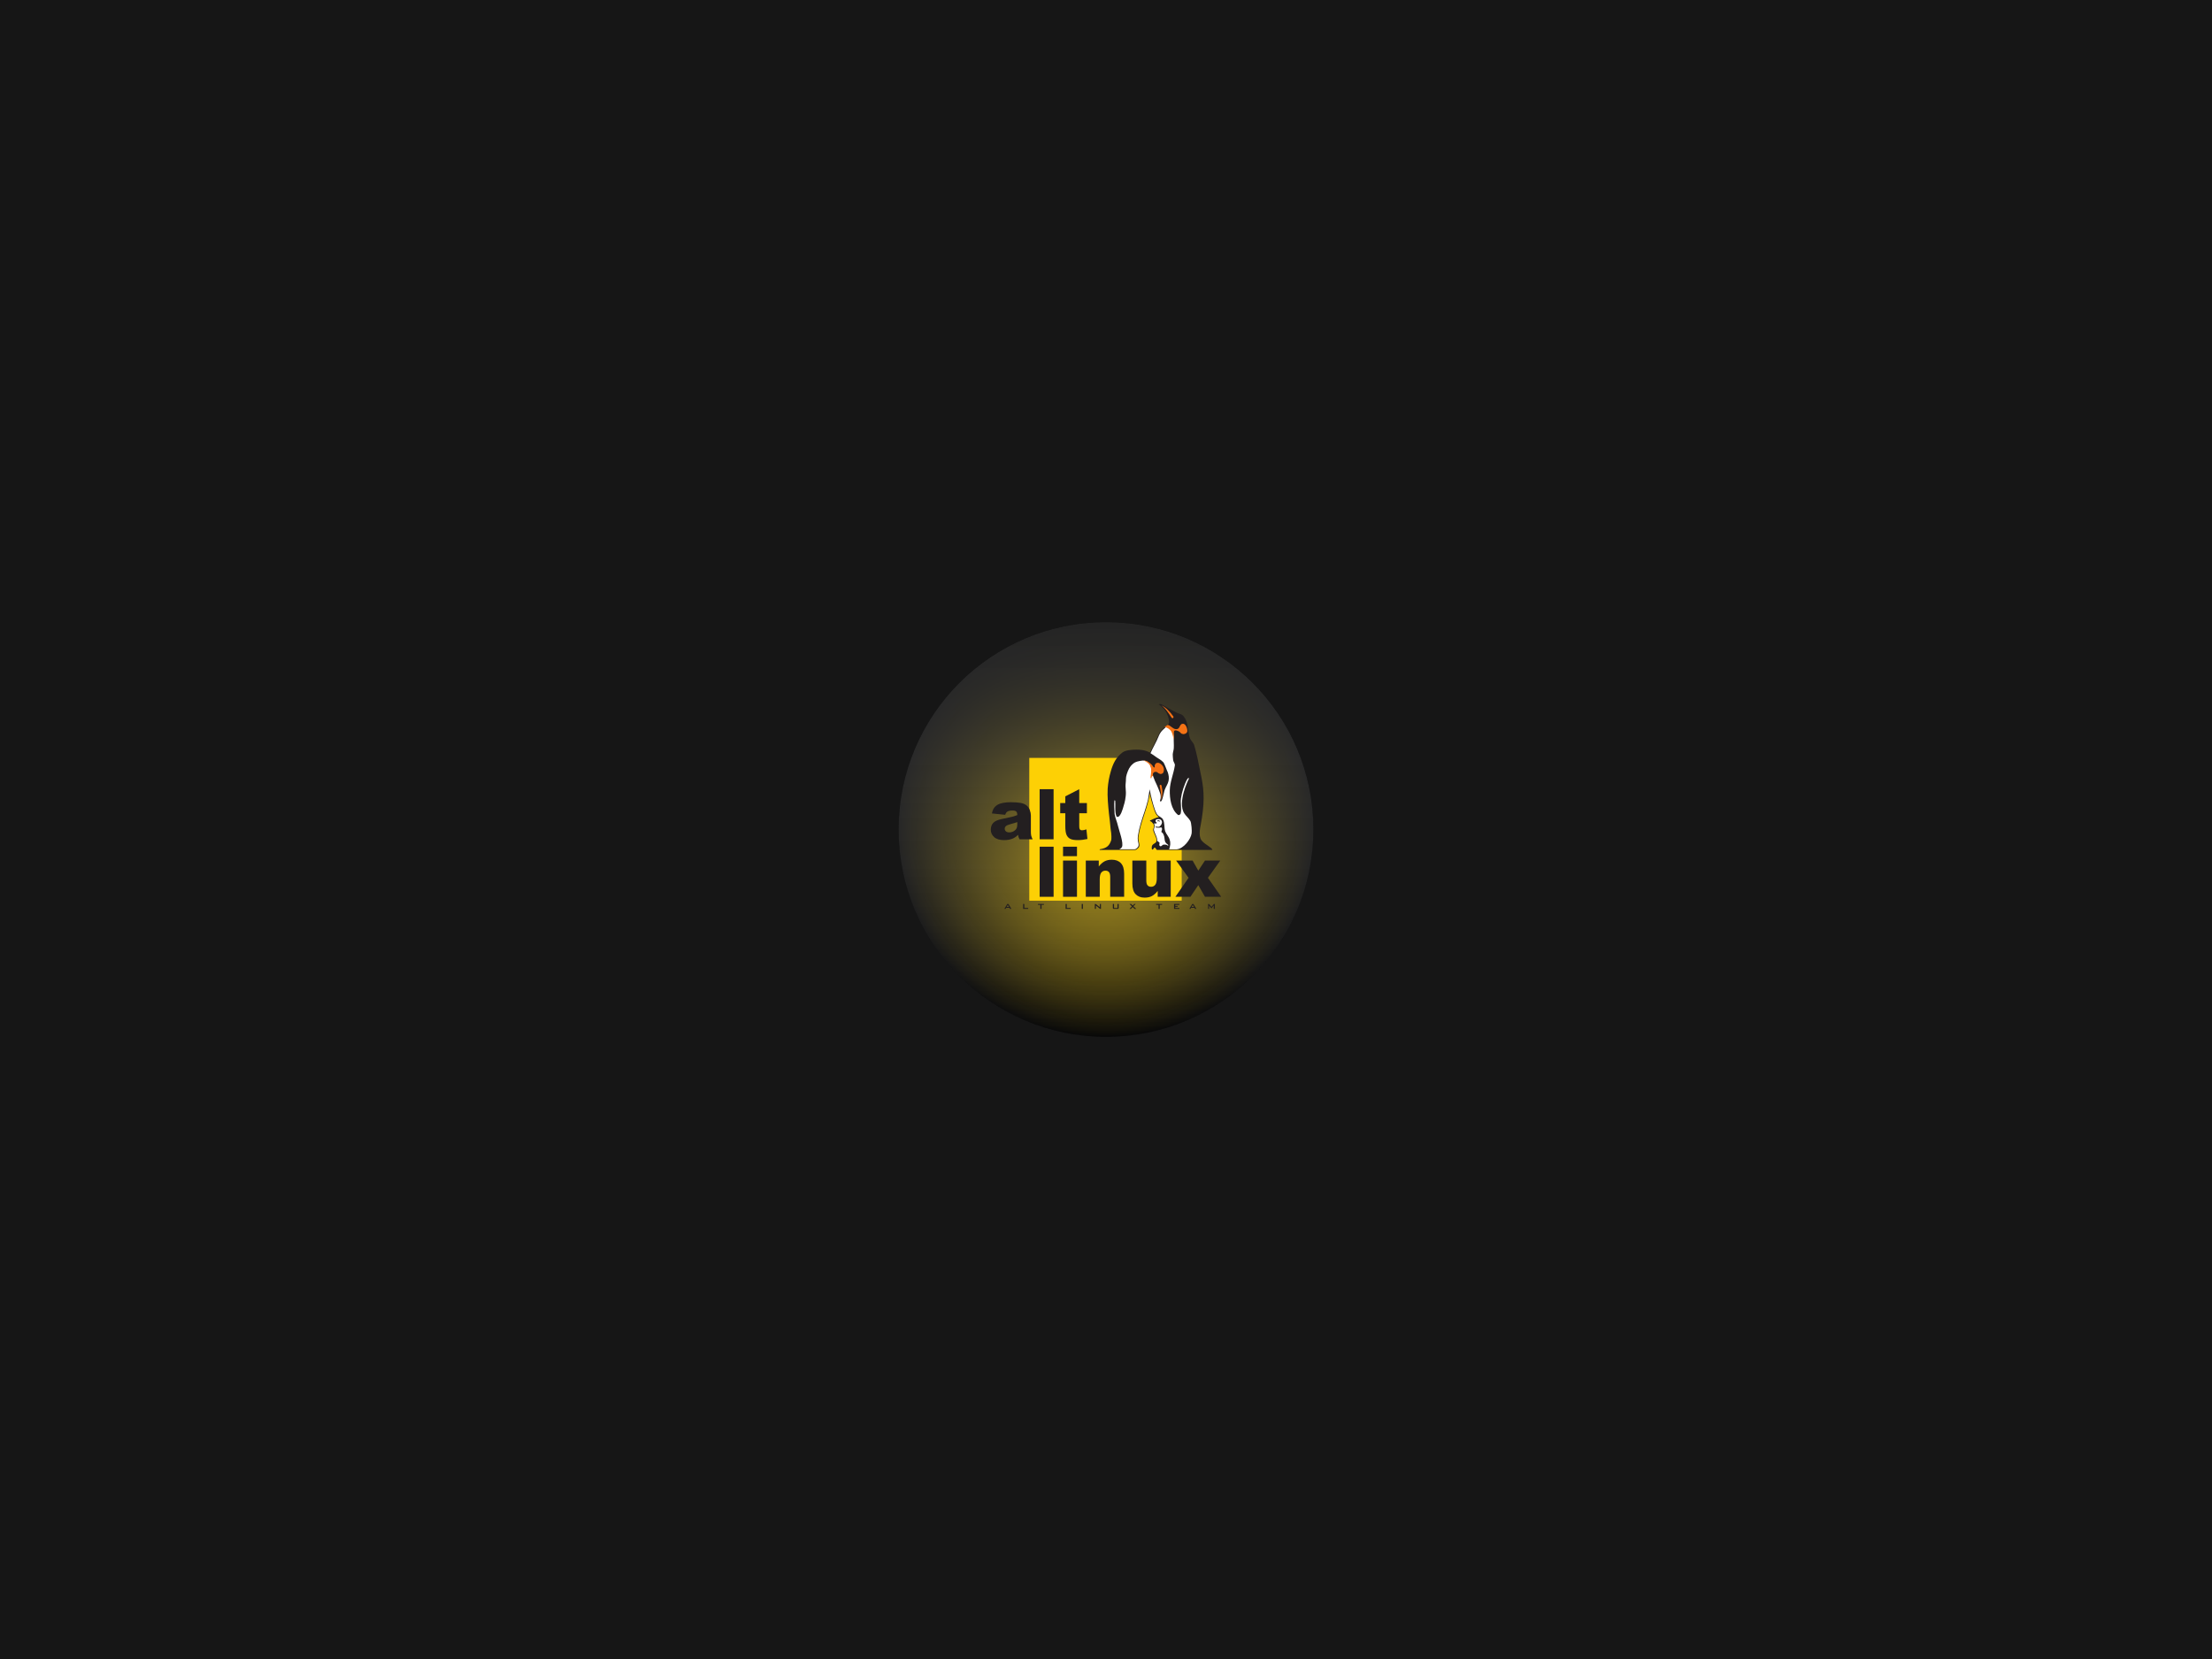
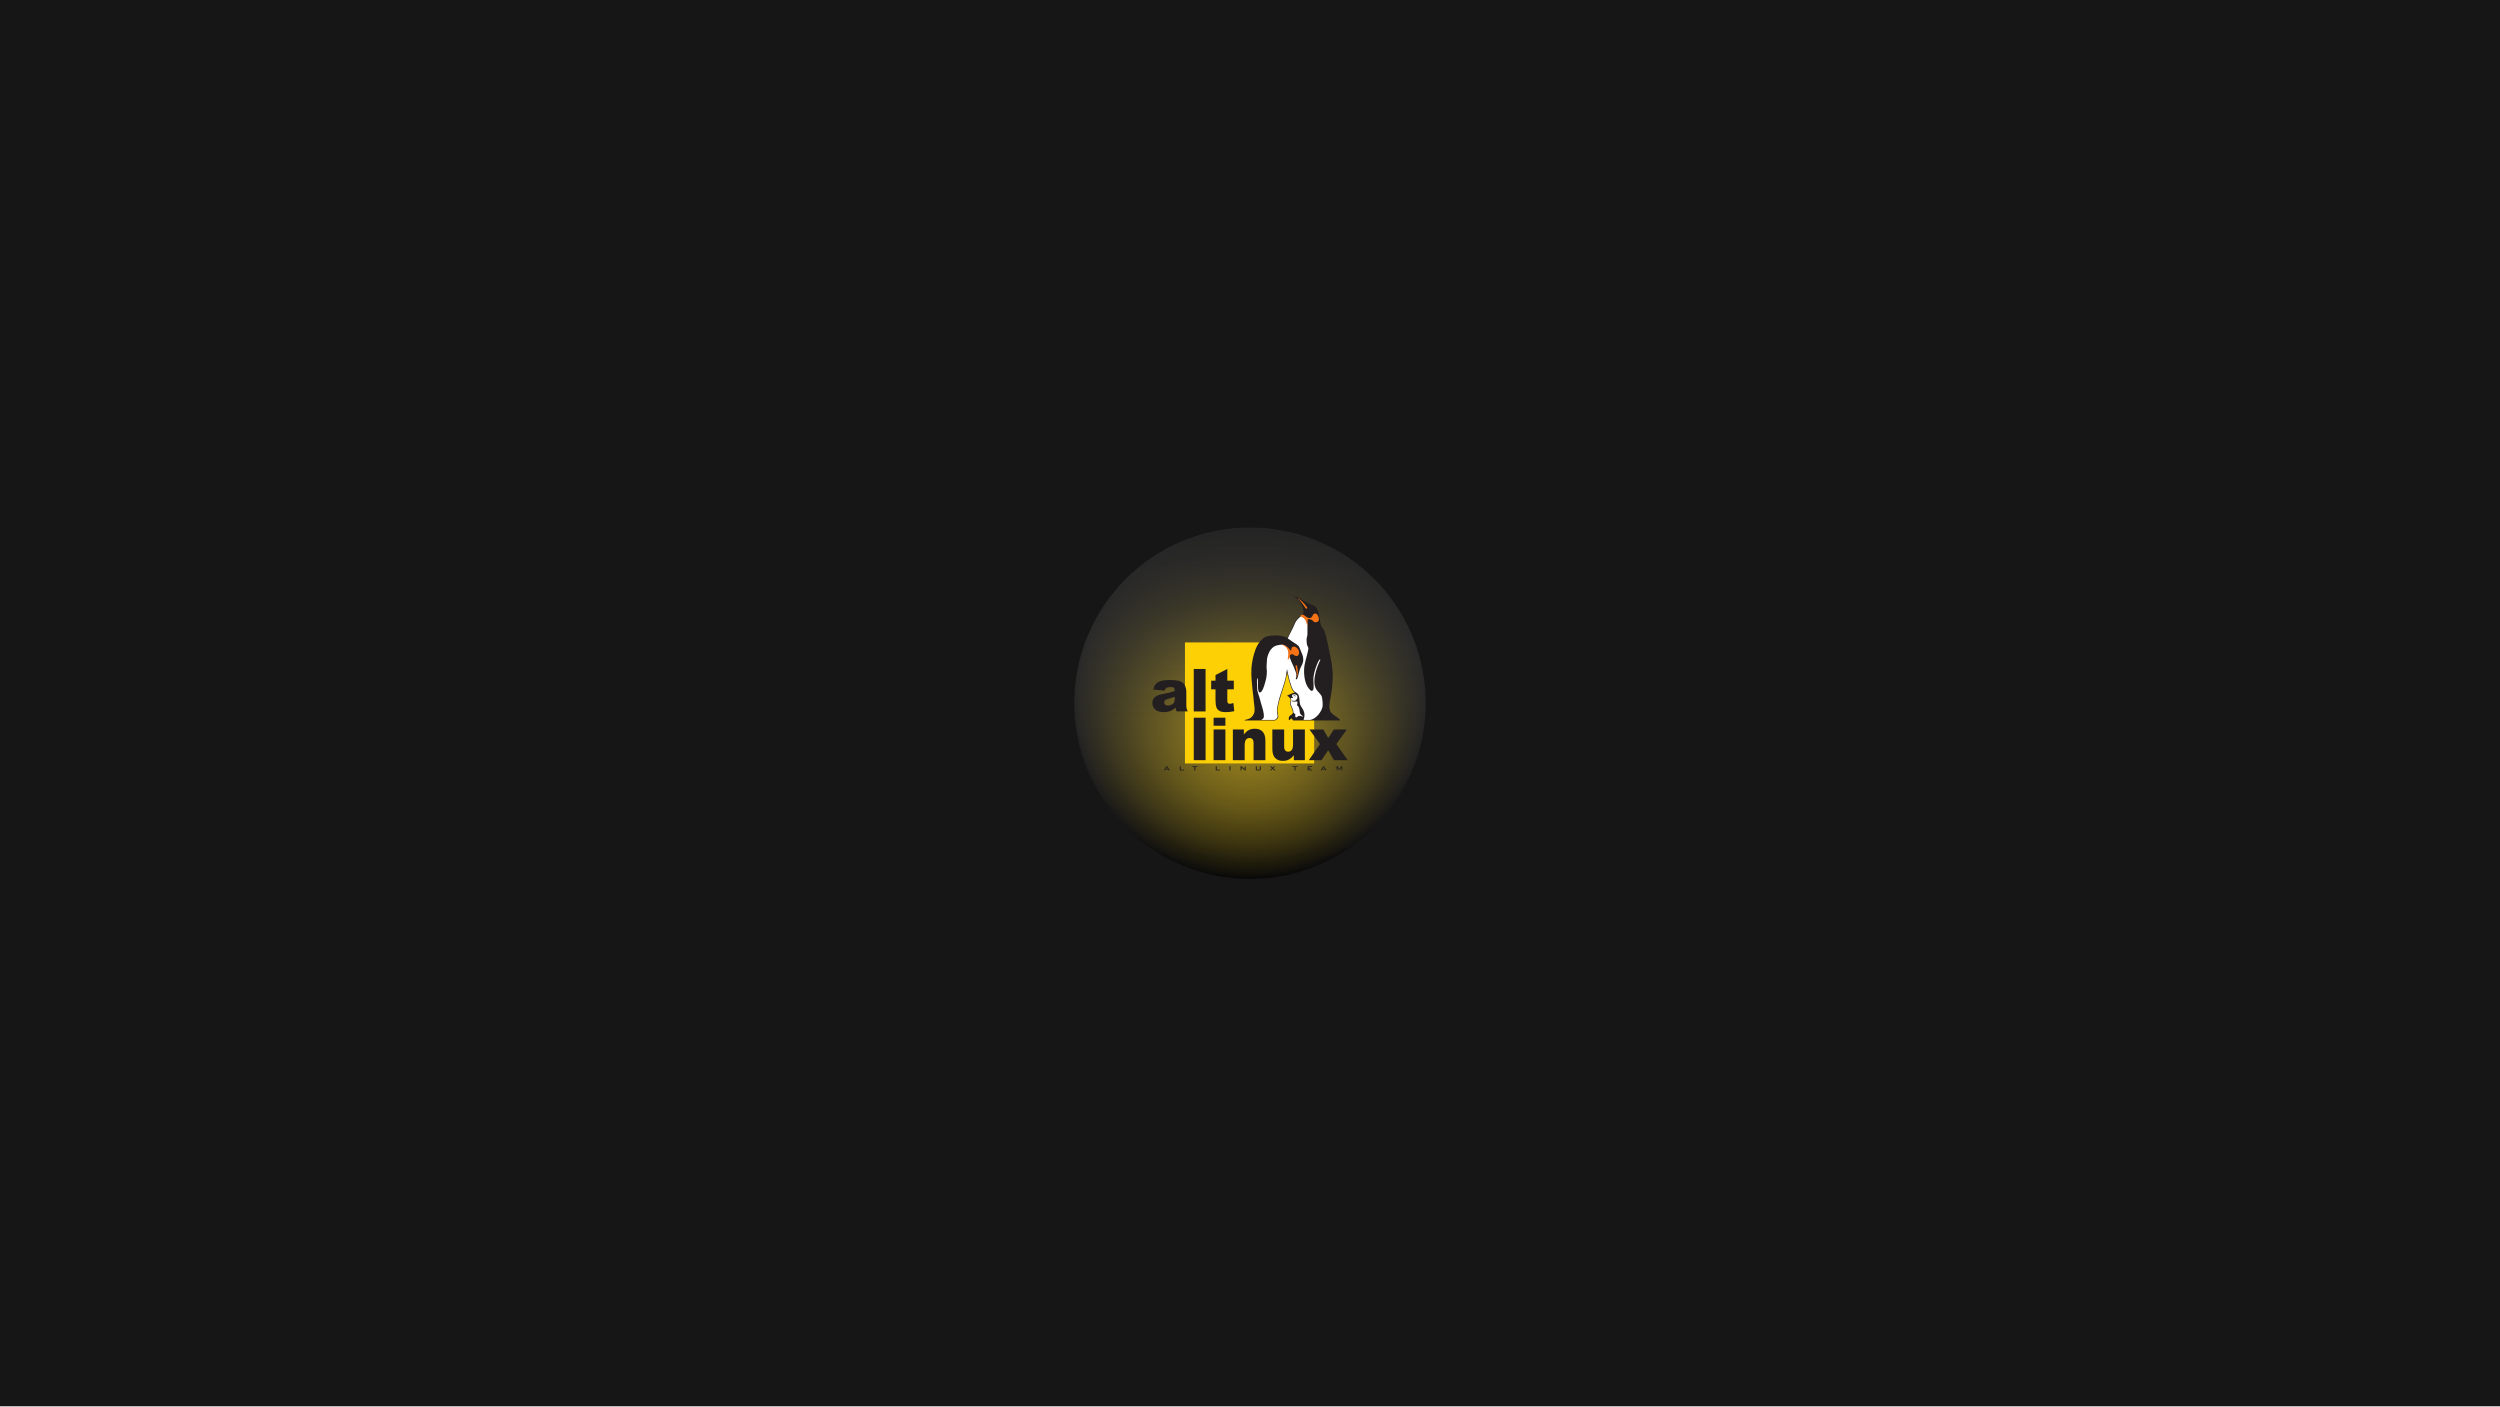
- <svg xmlns="http://www.w3.org/2000/svg" xmlns:ns1="http://www.openswatchbook.org/uri/2009/osb" xmlns:xlink="http://www.w3.org/1999/xlink" id="svg3004" version="1.1" width="640" height="480" xml:space="preserve">
+ <svg xmlns="http://www.w3.org/2000/svg" xmlns:ns1="http://www.openswatchbook.org/uri/2009/osb" xmlns:xlink="http://www.w3.org/1999/xlink" id="svg3004" version="1.1" width="1280" height="720" xml:space="preserve">
  <defs id="defs3008">
    <linearGradient id="linearGradient5047">
      <stop style="stop-color:#fdd005;stop-opacity:1;" offset="0" id="stop5049" />
      <stop style="stop-color:#fdd005;stop-opacity:0;" offset="1" id="stop5051" />
    </linearGradient>
    <linearGradient id="linearGradient4164">
      <stop style="stop-color:#a80030;stop-opacity:1;" offset="0" id="stop4166" />
      <stop style="stop-color:#a80030;stop-opacity:0;" offset="1" id="stop4168" />
    </linearGradient>
    <linearGradient id="linearGradient5303">
      <stop style="stop-color:#f26711;stop-opacity:1;" offset="0" id="stop5305" />
      <stop style="stop-color:#f26711;stop-opacity:0;" offset="1" id="stop5307" />
    </linearGradient>
    <linearGradient id="linearGradient5267">
      <stop style="stop-color:#666666;stop-opacity:1;" offset="0" id="stop5269" />
      <stop style="stop-color:#666666;stop-opacity:0;" offset="1" id="stop5271" />
    </linearGradient>
    <linearGradient id="linearGradient5251" ns1:paint="solid">
      <stop style="stop-color:#666666;stop-opacity:1;" offset="0" id="stop5253" />
    </linearGradient>
    <linearGradient xlink:href="#linearGradient5267" id="linearGradient5273" x1="-395.365" y1="-212.642" x2="4.763" y2="-212.642" gradientUnits="userSpaceOnUse" />
    <radialGradient xlink:href="#linearGradient5303" id="radialGradient5325" cx="-163.148" cy="-366.263" fx="-163.148" fy="-366.263" r="144.094" gradientTransform="matrix(1,0,0,0.9338842,0,-24.21576)" gradientUnits="userSpaceOnUse" />
    <radialGradient xlink:href="#linearGradient4164" id="radialGradient4170" cx="1447.778" cy="-272.917" fx="1447.778" fy="-272.917" r="223.333" gradientTransform="matrix(1,0,0,0.9751244,0,-6.788974)" gradientUnits="userSpaceOnUse" />
    <radialGradient xlink:href="#linearGradient4164-9" id="radialGradient4170-9" cx="1447.778" cy="-272.917" fx="1447.778" fy="-272.917" r="223.333" gradientTransform="matrix(1,0,0,0.9751244,0,-6.788974)" gradientUnits="userSpaceOnUse" />
    <linearGradient id="linearGradient4164-9">
      <stop style="stop-color:#a80030;stop-opacity:1;" offset="0" id="stop4166-0" />
      <stop style="stop-color:#a80030;stop-opacity:0;" offset="1" id="stop4168-2" />
    </linearGradient>
    <radialGradient r="223.333" fy="-272.917" fx="1447.778" cy="-272.917" cx="1447.778" gradientTransform="matrix(1,0,0,0.9751244,0,-6.788974)" gradientUnits="userSpaceOnUse" id="radialGradient4206" xlink:href="#linearGradient4164-9" />
    <radialGradient xlink:href="#linearGradient4164" id="radialGradient14319" gradientUnits="userSpaceOnUse" gradientTransform="matrix(1,0,0,0.9751244,0,-6.788974)" cx="1447.778" cy="-272.917" fx="1447.778" fy="-272.917" r="223.333" />
    <linearGradient xlink:href="#linearGradient5267" id="linearGradient14321" gradientUnits="userSpaceOnUse" x1="-395.365" y1="-212.642" x2="4.763" y2="-212.642" />
    <linearGradient xlink:href="#linearGradient5267" id="linearGradient14345" gradientUnits="userSpaceOnUse" x1="-395.365" y1="-212.642" x2="4.763" y2="-212.642" />
    <radialGradient xlink:href="#linearGradient4164" id="radialGradient14347" gradientUnits="userSpaceOnUse" gradientTransform="matrix(1,0,0,0.9751244,0,-6.788974)" cx="1447.778" cy="-272.917" fx="1447.778" fy="-272.917" r="223.333" />
    <radialGradient xlink:href="#linearGradient4164" id="radialGradient14931" gradientUnits="userSpaceOnUse" gradientTransform="matrix(1,0,0,0.9751244,0,-6.788974)" cx="1447.778" cy="-272.917" fx="1447.778" fy="-272.917" r="223.333" />
    <linearGradient xlink:href="#linearGradient5267" id="linearGradient14933" gradientUnits="userSpaceOnUse" x1="-395.365" y1="-212.642" x2="4.763" y2="-212.642" />
    <radialGradient xlink:href="#linearGradient4164" id="radialGradient14961" gradientUnits="userSpaceOnUse" gradientTransform="matrix(1,0,0,0.9751244,0,-6.788974)" cx="1447.778" cy="-272.917" fx="1447.778" fy="-272.917" r="223.333" />
    <linearGradient xlink:href="#linearGradient5267" id="linearGradient14963" gradientUnits="userSpaceOnUse" x1="-395.365" y1="-212.642" x2="4.763" y2="-212.642" />
    <radialGradient xlink:href="#linearGradient4164" id="radialGradient14989" gradientUnits="userSpaceOnUse" gradientTransform="matrix(1,0,0,0.9751244,0,-6.788974)" cx="1447.778" cy="-272.917" fx="1447.778" fy="-272.917" r="223.333" />
    <linearGradient xlink:href="#linearGradient5267" id="linearGradient14991" gradientUnits="userSpaceOnUse" x1="-395.365" y1="-212.642" x2="4.763" y2="-212.642" />
    <linearGradient xlink:href="#linearGradient5267" id="linearGradient15015" gradientUnits="userSpaceOnUse" x1="-395.365" y1="-212.642" x2="4.763" y2="-212.642" />
    <linearGradient xlink:href="#linearGradient5267" id="linearGradient3725" gradientUnits="userSpaceOnUse" x1="-395.365" y1="-212.642" x2="4.763" y2="-212.642" />
    <radialGradient r="125.556" fy="-292.917" fx="-318.889" cy="-292.917" cx="-318.889" gradientTransform="matrix(1,0,0,1.061947,0,18.14526)" gradientUnits="userSpaceOnUse" id="radialGradient3812" xlink:href="#linearGradient3787-8" />
    <linearGradient id="linearGradient3787-8">
      <stop style="stop-color:#000000;stop-opacity:1;" offset="0" id="stop3789-9" />
      <stop style="stop-color:#000000;stop-opacity:0;" offset="1" id="stop3791-4" />
    </linearGradient>
    <radialGradient r="125.556" fy="-292.917" fx="-318.889" cy="-292.917" cx="-318.889" gradientTransform="matrix(1,0,0,1.061947,0,18.14526)" gradientUnits="userSpaceOnUse" id="radialGradient6789" xlink:href="#linearGradient3787-8" />
    <linearGradient xlink:href="#linearGradient5267" id="linearGradient4511" gradientUnits="userSpaceOnUse" x1="-395.365" y1="-212.642" x2="4.763" y2="-212.642" />
    <radialGradient xlink:href="#linearGradient5047" id="radialGradient5053" cx="1447.778" cy="-272.917" fx="1447.778" fy="-272.917" r="223.333" gradientTransform="matrix(1,0,0,0.9751244,0,-6.788974)" gradientUnits="userSpaceOnUse" />
    <radialGradient xlink:href="#linearGradient3787-8" id="radialGradient5083" gradientUnits="userSpaceOnUse" gradientTransform="matrix(1,0,0,1.061947,0,18.14526)" cx="-318.889" cy="-292.917" fx="-318.889" fy="-292.917" r="125.556" />
    <radialGradient xlink:href="#linearGradient3787-8-8" id="radialGradient3868" gradientUnits="userSpaceOnUse" gradientTransform="matrix(1,0,0,1.061947,0,18.14526)" cx="-318.889" cy="-292.917" fx="-318.889" fy="-292.917" r="125.556" />
    <linearGradient id="linearGradient3787-8-8">
      <stop style="stop-color:#000000;stop-opacity:1;" offset="0" id="stop3789-9-2" />
      <stop style="stop-color:#000000;stop-opacity:0;" offset="1" id="stop3791-4-0" />
    </linearGradient>
    <radialGradient xlink:href="#linearGradient5047-9" id="radialGradient3866" gradientUnits="userSpaceOnUse" gradientTransform="matrix(1,0,0,0.9751244,0,-6.788974)" cx="1447.778" cy="-272.917" fx="1447.778" fy="-272.917" r="223.333" />
    <linearGradient id="linearGradient5047-9">
      <stop style="stop-color:#fdd005;stop-opacity:1;" offset="0" id="stop5049-1" />
      <stop style="stop-color:#fdd005;stop-opacity:0;" offset="1" id="stop5051-1" />
    </linearGradient>
    <linearGradient xlink:href="#linearGradient5267-1" id="linearGradient3864" gradientUnits="userSpaceOnUse" x1="-395.365" y1="-212.642" x2="4.763" y2="-212.642" />
    <linearGradient id="linearGradient5267-1">
      <stop style="stop-color:#242424;stop-opacity:1;" offset="0" id="stop5269-1" />
      <stop style="stop-color:#666666;stop-opacity:0;" offset="1" id="stop5271-7" />
    </linearGradient>
    <linearGradient xlink:href="#linearGradient5267-1" id="linearGradient3868" gradientUnits="userSpaceOnUse" x1="-395.365" y1="-212.642" x2="4.763" y2="-212.642" />
    <radialGradient xlink:href="#linearGradient5047-9" id="radialGradient3870" gradientUnits="userSpaceOnUse" gradientTransform="matrix(1,0,0,0.9751244,0,-6.788974)" cx="1447.778" cy="-272.917" fx="1447.778" fy="-272.917" r="223.333" />
    <radialGradient xlink:href="#linearGradient3787-8-8" id="radialGradient3872" gradientUnits="userSpaceOnUse" gradientTransform="matrix(1,0,0,1.061947,0,18.14526)" cx="-318.889" cy="-292.917" fx="-318.889" fy="-292.917" r="125.556" />
    <linearGradient xlink:href="#linearGradient5267-1" id="linearGradient3871" gradientUnits="userSpaceOnUse" x1="-395.365" y1="-212.642" x2="4.763" y2="-212.642" />
    <radialGradient xlink:href="#linearGradient5047-9" id="radialGradient3873" gradientUnits="userSpaceOnUse" gradientTransform="matrix(1,0,0,0.9751244,0,-6.788974)" cx="1447.778" cy="-272.917" fx="1447.778" fy="-272.917" r="223.333" />
    <radialGradient xlink:href="#linearGradient3787-8-8" id="radialGradient3875" gradientUnits="userSpaceOnUse" gradientTransform="matrix(1,0,0,1.061947,0,18.14526)" cx="-318.889" cy="-292.917" fx="-318.889" fy="-292.917" r="125.556" />
  </defs>
-   <g id="g3012" transform="matrix(1.25,0,0,-1.25,0,480)">
-     <rect style="fill:#161616;fill-opacity:1;stroke:none" id="rect3036" width="512" height="384" x="0" y="-384" transform="scale(1,-1)" />
-     <g id="g3877" transform="matrix(0.7500001,0,0,0.7500001,63.99998,47.99999)">
+   <g id="g3012" transform="matrix(1.25,0,0,-1.25,0,720)">
+     <rect style="fill:#161616;fill-opacity:1;stroke:none" id="rect3036" width="1024" height="576" x="0" y="-576" transform="scale(1,-1)" />
+     <g id="g3877" transform="matrix(1.125,0,0,1.125,224,71.99998)">
      <path transform="matrix(0.6446042,0,0,-0.5973332,342.1007,-9.706629)" d="m -34.286,-337.679 c 0,59.173 -44.452,107.143 -99.286,107.143 -54.834,0 -99.286,-47.969 -99.286,-107.143 0,-59.173 44.452,-107.143 99.286,-107.143 54.834,0 99.286,47.969 99.286,107.143 z" id="path3219" style="fill:#080808;fill-opacity:1;fill-rule:nonzero;stroke:none" />
      <path transform="matrix(0,0.5097344,0.4799999,0,396.6,354.5486)" d="m -193.333,-292.917 c 0,73.638 -56.213,133.333 -125.556,133.333 -69.342,0 -125.556,-59.695 -125.556,-133.333 0,-73.638 56.213,-133.333 125.556,-133.333 69.342,0 125.556,59.695 125.556,133.333 z" id="path5277-0" style="opacity:0.75;fill:url(#radialGradient3875);fill-opacity:1;fill-rule:evenodd;stroke:none" />
      <path transform="matrix(0.2865671,0,0,-0.2938775,-158.8855,111.7959)" d="m 1671.111,-272.917 c 0,120.275 -99.99,217.778 -223.333,217.778 -123.344,0 -223.333,-97.502 -223.333,-217.778 0,-120.275 99.99,-217.778 223.333,-217.778 123.344,0 223.333,97.502 223.333,217.778 z" id="path4162" style="fill:url(#radialGradient3873);fill-opacity:1;fill-rule:nonzero;stroke:none" />
      <path transform="matrix(0,-0.319897,-0.3445044,0,182.7439,129.5238)" d="m 4.763,-212.642 c 0,102.6 -89.572,185.774 -200.064,185.774 -110.493,0 -200.064,-83.174 -200.064,-185.774 0,-102.6 89.572,-185.774 200.064,-185.774 110.493,0 200.064,83.174 200.064,185.774 z" id="path3806" style="fill:url(#linearGradient3871);fill-opacity:1;fill-rule:evenodd;stroke:none" />
      <g transform="matrix(0.5925925,0,0,0.5925925,-727.7032,-211.7617)" id="g5055">
        <path d="m 1620.044,718.638 0,-74.346 79.372,0 0,74.346 -79.372,0 z" style="fill:#fdd005;fill-opacity:1;fill-rule:nonzero;stroke:none" id="path13" />
        <path d="m 1687.215,687.751 c -1.093,-0.218 -2.95,-1.093 -4.154,-1.64 -0.218,-0.11 -0.218,-0.437 0,-0.437 0.329,-0.11 0.549,-0.218 0.765,-0.437 0.548,-0.655 1.204,-1.202 1.204,-2.077 0,-0.983 -0.547,-1.311 -0.437,-2.185 0.328,-1.75 1.748,-3.497 1.748,-5.357 -0.108,-1.42 -1.42,-1.42 -2.185,-2.405 -0.219,-0.328 -0.329,-0.655 -0.329,-1.093 0,-0.437 -0.108,-1.202 0.329,-1.202 0.546,-0.11 0.655,0.983 1.202,0.983 0.765,-0.108 0.657,-1.202 1.312,-1.202 l 28.747,0 c -0.109,0.329 -0.328,0.765 -0.545,0.875 -1.422,1.312 -5.029,3.062 -5.684,5.137 -1.094,3.171 0.328,7.214 0.765,10.713 1.53,10.164 0.985,15.741 -0.875,24.157 -0.985,4.809 -1.75,9.072 -3.17,13.772 -0.22,0.875 -1.42,2.077 -1.859,2.842 -0.328,0.547 -0.655,1.532 -0.765,2.187 -0.765,3.607 -0.436,7.104 -3.06,10.166 -0.984,1.093 -2.842,1.202 -4.044,1.967 -2.295,1.202 -4.59,2.405 -6.887,3.825 -0.328,0.22 -1.312,0.547 -1.858,0.22 2.623,-1.859 4.372,-4.045 5.137,-7.324 0.328,-1.53 0.765,-2.732 -0.765,-3.607 -0.437,-0.22 -3.28,-2.077 -4.591,-5.247 -0.328,-0.655 -2.185,-4.919 -4.372,-8.964 -2.623,1.422 -5.247,1.53 -7.104,1.53 -1.967,0 -5.466,-0.218 -7.106,-1.42 -3.496,-2.624 -5.027,-6.012 -6.12,-9.838 -0.875,-2.95 -1.42,-6.012 -1.64,-9.072 -0.219,-4.154 0.219,-8.744 0.655,-12.898 0.329,-2.732 0.655,-5.356 0.875,-8.089 0.546,-2.95 0.437,-5.247 0.328,-5.792 -0.983,-3.062 -2.513,-4.154 -5.465,-4.701 -0.437,0 -0.657,-0.218 -0.547,-0.437 2.734,0 5.465,0 8.199,0 l 0,0 10.056,0 c 0.873,0 1.093,0.437 1.967,1.202 1.202,1.202 -0.437,3.28 0,6.012 0.984,6.778 3.935,12.898 5.355,19.457 0.22,0.765 0.329,1.749 0.439,2.842 0.546,-2.624 1.311,-5.137 2.076,-7.651 0.765,-2.623 1.53,-4.045 2.734,-4.7 l 0,0 c -0.109,0 -0.22,0 -0.329,-0.11 z" style="fill:#231f20;fill-opacity:1;fill-rule:nonzero;stroke:none" id="path15" />
        <path d="m 1692.899,671.027 c 0.547,1.858 0.875,3.17 0.219,5.137 -0.439,1.53 -1.749,2.732 -2.295,4.262 -0.657,2.077 -0.109,4.372 -1.204,6.231 -0.218,0.437 -0.765,0.875 -1.311,1.202 -1.312,0.765 -1.75,1.202 -2.295,2.513 -0.22,0.437 -0.439,0.875 -0.549,1.312 -1.201,3.497 -2.076,7.104 -2.731,10.603 -0.329,-1.859 -0.547,-3.607 -0.875,-5.466 -0.547,-2.076 -1.094,-4.044 -1.749,-6.012 -1.42,-4.153 -2.842,-8.417 -3.499,-12.789 -0.108,-0.875 -0.108,-1.64 0,-2.514 0.109,-0.765 0.766,-2.405 0,-3.278 -0.765,-0.875 -0.983,-1.094 -1.748,-1.202 -2.513,0 -5.466,0 -7.979,0 0.547,0.218 1.093,0.655 1.422,1.202 0.983,2.076 -1.532,8.634 -2.079,11.039 -0.436,2.077 -1.42,4.044 -1.748,6.121 -0.109,1.42 -0.328,5.792 -0.109,6.886 0,0.328 0.218,0.437 0.437,0 0.219,-1.859 -0.328,-6.012 0.655,-8.089 0.22,-0.547 1.204,-0.219 1.53,0.218 0.875,1.094 1.313,2.405 1.749,3.717 0.655,2.295 1.204,3.607 1.53,6.667 0.329,2.952 -0.326,3.936 0,6.886 0.219,1.202 -0.109,2.515 0.547,4.482 0.765,2.295 1.422,3.826 3.062,5.247 1.311,1.312 3.388,1.64 5.245,1.859 5.029,0 4.374,-5.466 5.466,-8.308 0.328,-0.983 1.312,-3.388 1.858,-4.372 0.437,-0.983 1.202,-2.732 1.749,-4.372 0.437,-1.202 0.328,-2.952 0,-3.607 -0.329,-0.547 0.219,-0.875 0.655,-0.437 0.547,0.875 0.547,1.53 0.875,2.514 0.328,0.983 0.546,2.515 0.875,3.388 0.546,1.532 1.64,2.952 1.967,4.591 0.328,1.53 0.108,3.06 -0.437,4.59 -0.328,0.547 -1.53,4.045 -2.185,5.029 -1.53,1.64 -2.734,1.858 -5.248,3.825 -0.436,0.329 -0.983,0.657 -1.53,0.984 1.312,3.06 3.062,5.794 4.264,8.854 0.984,2.515 2.623,3.825 4.48,5.247 3.17,-1.858 2.953,-1.967 3.389,-5.684 -0.109,-1.967 0.109,-3.935 0,-5.794 0,-0.765 -0.546,-2.513 -0.546,-3.278 0.109,-1.202 0,-1.64 0.218,-2.952 0.108,-0.984 1.093,-1.858 0.875,-2.842 -0.657,-4.372 -2.514,-8.416 -2.623,-12.789 -0.109,-4.264 0.655,-10.056 4.261,-12.898 0.439,-0.328 1.313,0.218 1.422,0.765 0.547,2.515 -0.218,5.247 0.109,7.761 0.218,1.64 0.657,3.497 1.202,5.137 0.437,1.312 1.53,4.372 2.405,5.356 0.219,0.437 0.765,0.108 0.546,-0.219 -0.108,0 -1.966,-4.045 -2.731,-7.104 -0.875,-3.279 -1.64,-8.089 0.436,-11.041 0.655,-1.093 2.077,-2.185 3.06,-3.825 0.548,-0.984 0.875,-5.356 0.657,-6.449 -0.437,-3.06 -4.153,-7.979 -7.761,-8.307 -1.311,0 -2.623,0 -3.935,0 z" style="fill:#ffffff;fill-opacity:1;fill-rule:nonzero;stroke:none" id="path17" />
        <path d="m 1686.449,684.691 0,0.218 c -0.109,0.11 -0.436,0.328 -0.436,0.328 -0.439,0.437 -0.22,1.312 0.436,1.422 1.094,0.328 2.295,0 2.624,-0.984 0.328,-0.875 -0.219,-1.967 -0.985,-2.623 -0.655,-0.657 -1.749,-0.11 -2.185,-0.219 -0.219,-0.11 -0.219,-0.218 -0.109,-0.328 0.437,-0.218 1.202,-0.218 1.858,-0.218 0.437,0 0.875,0.218 1.202,0.108 0.219,-0.108 0.329,-0.546 0.329,-0.765 0,-0.546 -0.329,-1.093 -0.329,-1.53 0.109,-0.328 0.437,-0.328 0.655,-0.547 0.984,-1.53 0.875,-2.405 1.094,-3.825 0.219,-1.749 1.967,-2.187 1.859,-2.624 0,-0.108 -0.109,-0.218 -0.329,-0.108 -0.546,0.546 -1.53,0.546 -2.295,0.437 -0.437,0 -0.655,-0.657 -1.202,-0.767 -0.218,-0.108 -0.657,0 -0.766,0.329 -0.326,0.437 0.219,1.202 -0.108,1.64 -0.218,0.328 -1.093,0.437 -1.093,1.093 0,1.75 -1.204,3.388 -1.64,5.027 -0.109,0.437 -0.109,0.657 0,1.094 0.328,0.765 0.546,1.748 0,2.513 -0.219,0.329 0.985,-0.108 1.42,0.329 z" style="fill:#ffffff;fill-opacity:1;fill-rule:nonzero;stroke:none" id="path19" />
        <path d="m 1688.745,746.011 c 1.859,-0.984 4.154,-4.482 5.356,-6.34 0.547,-0.765 1.312,-0.11 0.983,0.546 -1.856,2.624 -4.043,4.81 -6.34,5.794 l 0,0 m -9.29,-28.747 c 1.42,-0.329 3.28,-1.75 3.715,-3.062 0.439,-1.312 0.547,-2.077 0,-5.902 0,-0.22 0.439,-0.437 0.547,0 0.108,0.983 0,0 0.108,0.437 0.109,0.655 0.548,0.546 0.766,0.218 -0.437,1.312 -0.109,2.515 1.53,2.405 0.875,-0.11 0.765,-0.765 2.187,-1.093 0.436,-0.11 1.42,0.218 1.64,0.983 0.545,1.64 0,3.062 -1.312,4.154 -0.767,0.657 -1.749,0.985 -2.732,0.328 -0.219,-0.218 -0.547,-0.873 -0.547,-1.202 0.218,-1.42 -0.547,-0.983 -1.093,0 -0.765,1.202 -3.279,2.952 -4.809,2.734 l 0,0 m 9.072,-20.769 c 0.657,2.077 -0.108,5.137 -0.547,7.434 -0.218,0.765 0.765,0.983 0.984,0.218 0.655,-3.06 0.546,-5.356 -0.437,-7.651 l 0,0 m 3.607,39.35 c -0.219,-0.108 -1.093,-0.765 -1.64,-1.093 1.202,-0.218 2.842,-1.093 3.607,-2.515 0.547,-1.202 0.983,-2.95 1.202,-4.153 0,0.765 -0.109,4.153 0.219,4.59 0.546,0.657 1.64,0.11 2.405,-0.218 0.546,-0.22 0.875,-0.875 1.42,-1.202 0.547,-0.22 1.094,-0.328 1.64,-0.11 0.546,0.11 1.094,0.547 1.312,1.093 0.328,0.985 -0.657,4.919 -2.842,4.045 -0.875,-0.328 -0.984,-1.64 -1.749,-2.295 -0.436,-0.328 -0.875,-0.437 -1.42,-0.328 -0.547,-1e-5 -1.204,0.328 -1.749,0.765 -0.765,0.545 -1.53,1.202 -2.405,1.42 z" style="fill:#f57215;fill-opacity:1;fill-rule:nonzero;stroke:none" id="path21" />
        <path d="m 1687.434,686.111 c 0.328,0 0.765,-0.437 0.655,-0.547 -0.219,-0.218 -0.328,0.11 -0.765,0.11 -0.328,0 -0.655,-0.11 -0.655,0.11 0,0.218 0.328,0.328 0.765,0.328 z" style="fill:#231f20;fill-opacity:1;fill-rule:nonzero;stroke:none" id="path23" />
        <path d="m 1607.496,689.008 -6.927,0.712 c 0.261,1.213 0.638,2.167 1.131,2.864 0.492,0.695 1.202,1.299 2.128,1.812 0.665,0.368 1.579,0.654 2.743,0.857 1.164,0.202 2.422,0.303 3.776,0.303 2.174,0 3.919,-0.122 5.237,-0.365 1.318,-0.243 2.416,-0.75 3.295,-1.52 0.617,-0.534 1.104,-1.29 1.46,-2.267 0.356,-0.979 0.534,-1.913 0.534,-2.801 l 0,-8.34 c 0,-0.889 0.056,-1.585 0.169,-2.089 0.112,-0.504 0.359,-1.146 0.738,-1.929 l -6.787,0 c -0.273,0.488 -0.45,0.86 -0.533,1.115 -0.084,0.255 -0.165,0.658 -0.248,1.205 -0.952,-0.916 -1.897,-1.57 -2.836,-1.961 -1.285,-0.525 -2.777,-0.786 -4.477,-0.786 -2.259,0 -3.974,0.522 -5.145,1.566 -1.171,1.044 -1.757,2.332 -1.757,3.864 0,1.435 0.422,2.615 1.266,3.542 0.844,0.925 2.402,1.613 4.674,2.065 2.723,0.546 4.489,0.928 5.297,1.147 0.808,0.22 1.664,0.507 2.569,0.863 0,0.878 -0.185,1.494 -0.555,1.844 -0.369,0.353 -1.018,0.528 -1.948,0.528 -1.192,0 -2.085,-0.19 -2.681,-0.566 -0.465,-0.295 -0.84,-0.85 -1.126,-1.663 m 6.31,-3.795 c -1.002,-0.356 -2.045,-0.669 -3.131,-0.94 -1.479,-0.391 -2.415,-0.777 -2.809,-1.155 -0.406,-0.39 -0.608,-0.835 -0.608,-1.331 0,-0.568 0.199,-1.033 0.599,-1.394 0.4,-0.36 0.987,-0.541 1.762,-0.541 0.811,0 1.565,0.196 2.263,0.586 0.697,0.39 1.193,0.867 1.485,1.429 0.292,0.562 0.438,1.291 0.438,2.193 l 0,1.153 z" style="fill:#231f20;fill-opacity:1;fill-rule:nonzero;stroke:none" id="path25" />
        <path d="m 1625.441,702.339 7.259,0 0,-26.093 -7.259,0 0,26.093 z" style="fill:#231f20;fill-opacity:1;fill-rule:nonzero;stroke:none" id="path27" />
        <path d="m 1646.066,702.339 0,-7.211 3.985,0 0,-5.314 -3.985,0 0,-6.676 c 0,-0.802 0.077,-1.334 0.232,-1.594 0.238,-0.402 0.655,-0.602 1.25,-0.602 0.536,0 1.286,0.154 2.251,0.46 l 0.536,-4.996 c -1.794,-0.391 -3.469,-0.587 -5.024,-0.587 -1.806,0 -3.136,0.231 -3.992,0.691 -0.856,0.463 -1.488,1.162 -1.898,2.102 -0.41,0.94 -0.615,2.464 -0.615,4.569 l 0,6.633 -2.657,0 0,5.314 2.657,0 0,3.481 7.259,3.73 z" style="fill:#231f20;fill-opacity:1;fill-rule:nonzero;stroke:none" id="path29" />
        <path d="m 1625.448,672.391 7.259,0 0,-26.093 -7.259,0 0,26.093 z" style="fill:#231f20;fill-opacity:1;fill-rule:nonzero;stroke:none" id="path31" />
        <path d="m 1637.628,672.391 7.259,0 0,-4.934 -7.259,0 0,4.934 m 0,-7.211 7.259,0 0,-18.882 -7.259,0 0,18.882 z" style="fill:#231f20;fill-opacity:1;fill-rule:nonzero;stroke:none" id="path33" />
        <path d="m 1649.477,665.18 6.759,0 0,-3.088 c 1.007,1.262 2.025,2.163 3.055,2.703 1.03,0.543 2.285,0.813 3.766,0.813 2.001,0 3.566,-0.596 4.697,-1.788 1.13,-1.191 1.696,-3.03 1.696,-5.52 l 0,-12.001 -7.259,0 0,10.368 c 0,1.183 -0.22,2.021 -0.658,2.511 -0.439,0.491 -1.055,0.737 -1.848,0.737 -0.877,0 -1.588,-0.332 -2.133,-0.993 -0.546,-0.664 -0.818,-1.853 -0.818,-3.57 l 0,-9.053 -7.258,0 0,18.882 z" style="fill:#231f20;fill-opacity:1;fill-rule:nonzero;stroke:none" id="path35" />
        <path d="m 1693.705,646.298 -6.777,0 0,3.054 c -1.007,-1.256 -2.022,-2.15 -3.047,-2.682 -1.024,-0.532 -2.282,-0.799 -3.773,-0.799 -1.99,0 -3.55,0.596 -4.68,1.786 -1.131,1.191 -1.696,3.026 -1.696,5.503 l 0,12.019 7.259,0 0,-10.39 c 0,-1.186 0.219,-2.028 0.658,-2.526 0.438,-0.498 1.054,-0.747 1.848,-0.747 0.864,0 1.572,0.332 2.124,0.996 0.551,0.664 0.827,1.856 0.827,3.576 l 0,9.091 7.259,0 0,-18.882 z" style="fill:#231f20;fill-opacity:1;fill-rule:nonzero;stroke:none" id="path37" />
        <path d="m 1696.516,665.18 8.587,0 2.965,-5.263 3.487,5.263 7.97,0 -6.431,-8.996 6.905,-9.886 -8.445,0 -3.487,6.082 -4.104,-6.082 -7.828,0 6.864,9.886 -6.485,8.996 z" style="fill:#231f20;fill-opacity:1;fill-rule:nonzero;stroke:none" id="path39" />
        <path d="m 1607.057,640 1.526,2.574 0.6,0 1.551,-2.574 -0.705,0 -0.322,0.557 -1.702,0 -0.322,-0.557 -0.626,0 m 1.215,1.032 1.18,0 -0.603,1.069 -0.578,-1.069 z" style="fill:#231f20;fill-opacity:1;fill-rule:nonzero;stroke:none" id="path41" />
        <path d="m 1616.833,640 0,2.574 0.64,0 0,-2.087 2.021,0 0,-0.486 -2.662,0 z" style="fill:#231f20;fill-opacity:1;fill-rule:nonzero;stroke:none" id="path43" />
        <path d="m 1626.43,642.111 0,-2.111 -0.629,0 0,2.111 -1.234,0 0,0.463 3.107,0 0,-0.463 -1.245,0 z" style="fill:#231f20;fill-opacity:1;fill-rule:nonzero;stroke:none" id="path45" />
        <path d="m 1638.944,640 0,2.574 0.64,0 0,-2.087 2.022,0 0,-0.486 -2.662,0 z" style="fill:#231f20;fill-opacity:1;fill-rule:nonzero;stroke:none" id="path47" />
        <path d="m 1647.355,640 0,2.574 0.629,0 0,-2.574 -0.629,0 z" style="fill:#231f20;fill-opacity:1;fill-rule:nonzero;stroke:none" id="path49" />
        <path d="m 1654.18,640 0,2.574 0.438,0 2.183,-1.711 0,1.711 0.569,0 0,-2.574 -0.435,0 -2.174,1.73 0,-1.73 -0.581,0 z" style="fill:#231f20;fill-opacity:1;fill-rule:nonzero;stroke:none" id="path51" />
        <path d="m 1664.191,642.574 0,-2.087 1.779,0 0,2.087 0.64,0 0,-1.964 c 0,-0.236 -0.047,-0.396 -0.141,-0.482 -0.091,-0.085 -0.27,-0.128 -0.535,-0.128 l -1.708,0 c -0.262,0 -0.438,0.043 -0.529,0.128 -0.089,0.083 -0.134,0.243 -0.134,0.482 l 0,1.964 0.628,0 z" style="fill:#231f20;fill-opacity:1;fill-rule:nonzero;stroke:none" id="path53" />
        <path d="m 1672.237,640 1.274,1.319 -1.299,1.254 0.841,0 0.866,-0.838 0.816,0.838 0.725,0 -1.176,-1.18 1.451,-1.394 -0.86,0 -0.987,0.959 -0.909,-0.959 -0.742,0 z" style="fill:#231f20;fill-opacity:1;fill-rule:nonzero;stroke:none" id="path55" />
        <path d="m 1687.982,642.111 0,-2.111 -0.628,0 0,2.111 -1.234,0 0,0.463 3.107,0 0,-0.463 -1.246,0 z" style="fill:#231f20;fill-opacity:1;fill-rule:nonzero;stroke:none" id="path57" />
        <path d="m 1695.438,640 0,2.574 2.764,0 0,-0.463 -2.123,0 0,-0.557 1.237,0 0,-0.451 -1.237,0 0,-0.617 2.154,0 0,-0.486 -2.795,0 z" style="fill:#231f20;fill-opacity:1;fill-rule:nonzero;stroke:none" id="path59" />
        <path d="m 1703.393,640 1.526,2.574 0.601,0 1.551,-2.574 -0.705,0 -0.322,0.557 -1.702,0 -0.322,-0.557 -0.626,0 m 1.215,1.032 1.18,0 -0.603,1.069 -0.578,-1.069 z" style="fill:#231f20;fill-opacity:1;fill-rule:nonzero;stroke:none" id="path61" />
        <path d="m 1713.181,640 0,2.574 0.498,0 1.261,-1.528 1.25,1.528 0.513,0 0,-2.574 -0.593,0 0,1.767 -1.145,-1.457 -0.121,0 -1.165,1.414 0,-1.724 -0.498,0 z" style="fill:#231f20;fill-opacity:1;fill-rule:nonzero;stroke:none" id="path63" />
      </g>
    </g>
  </g>
</svg>
